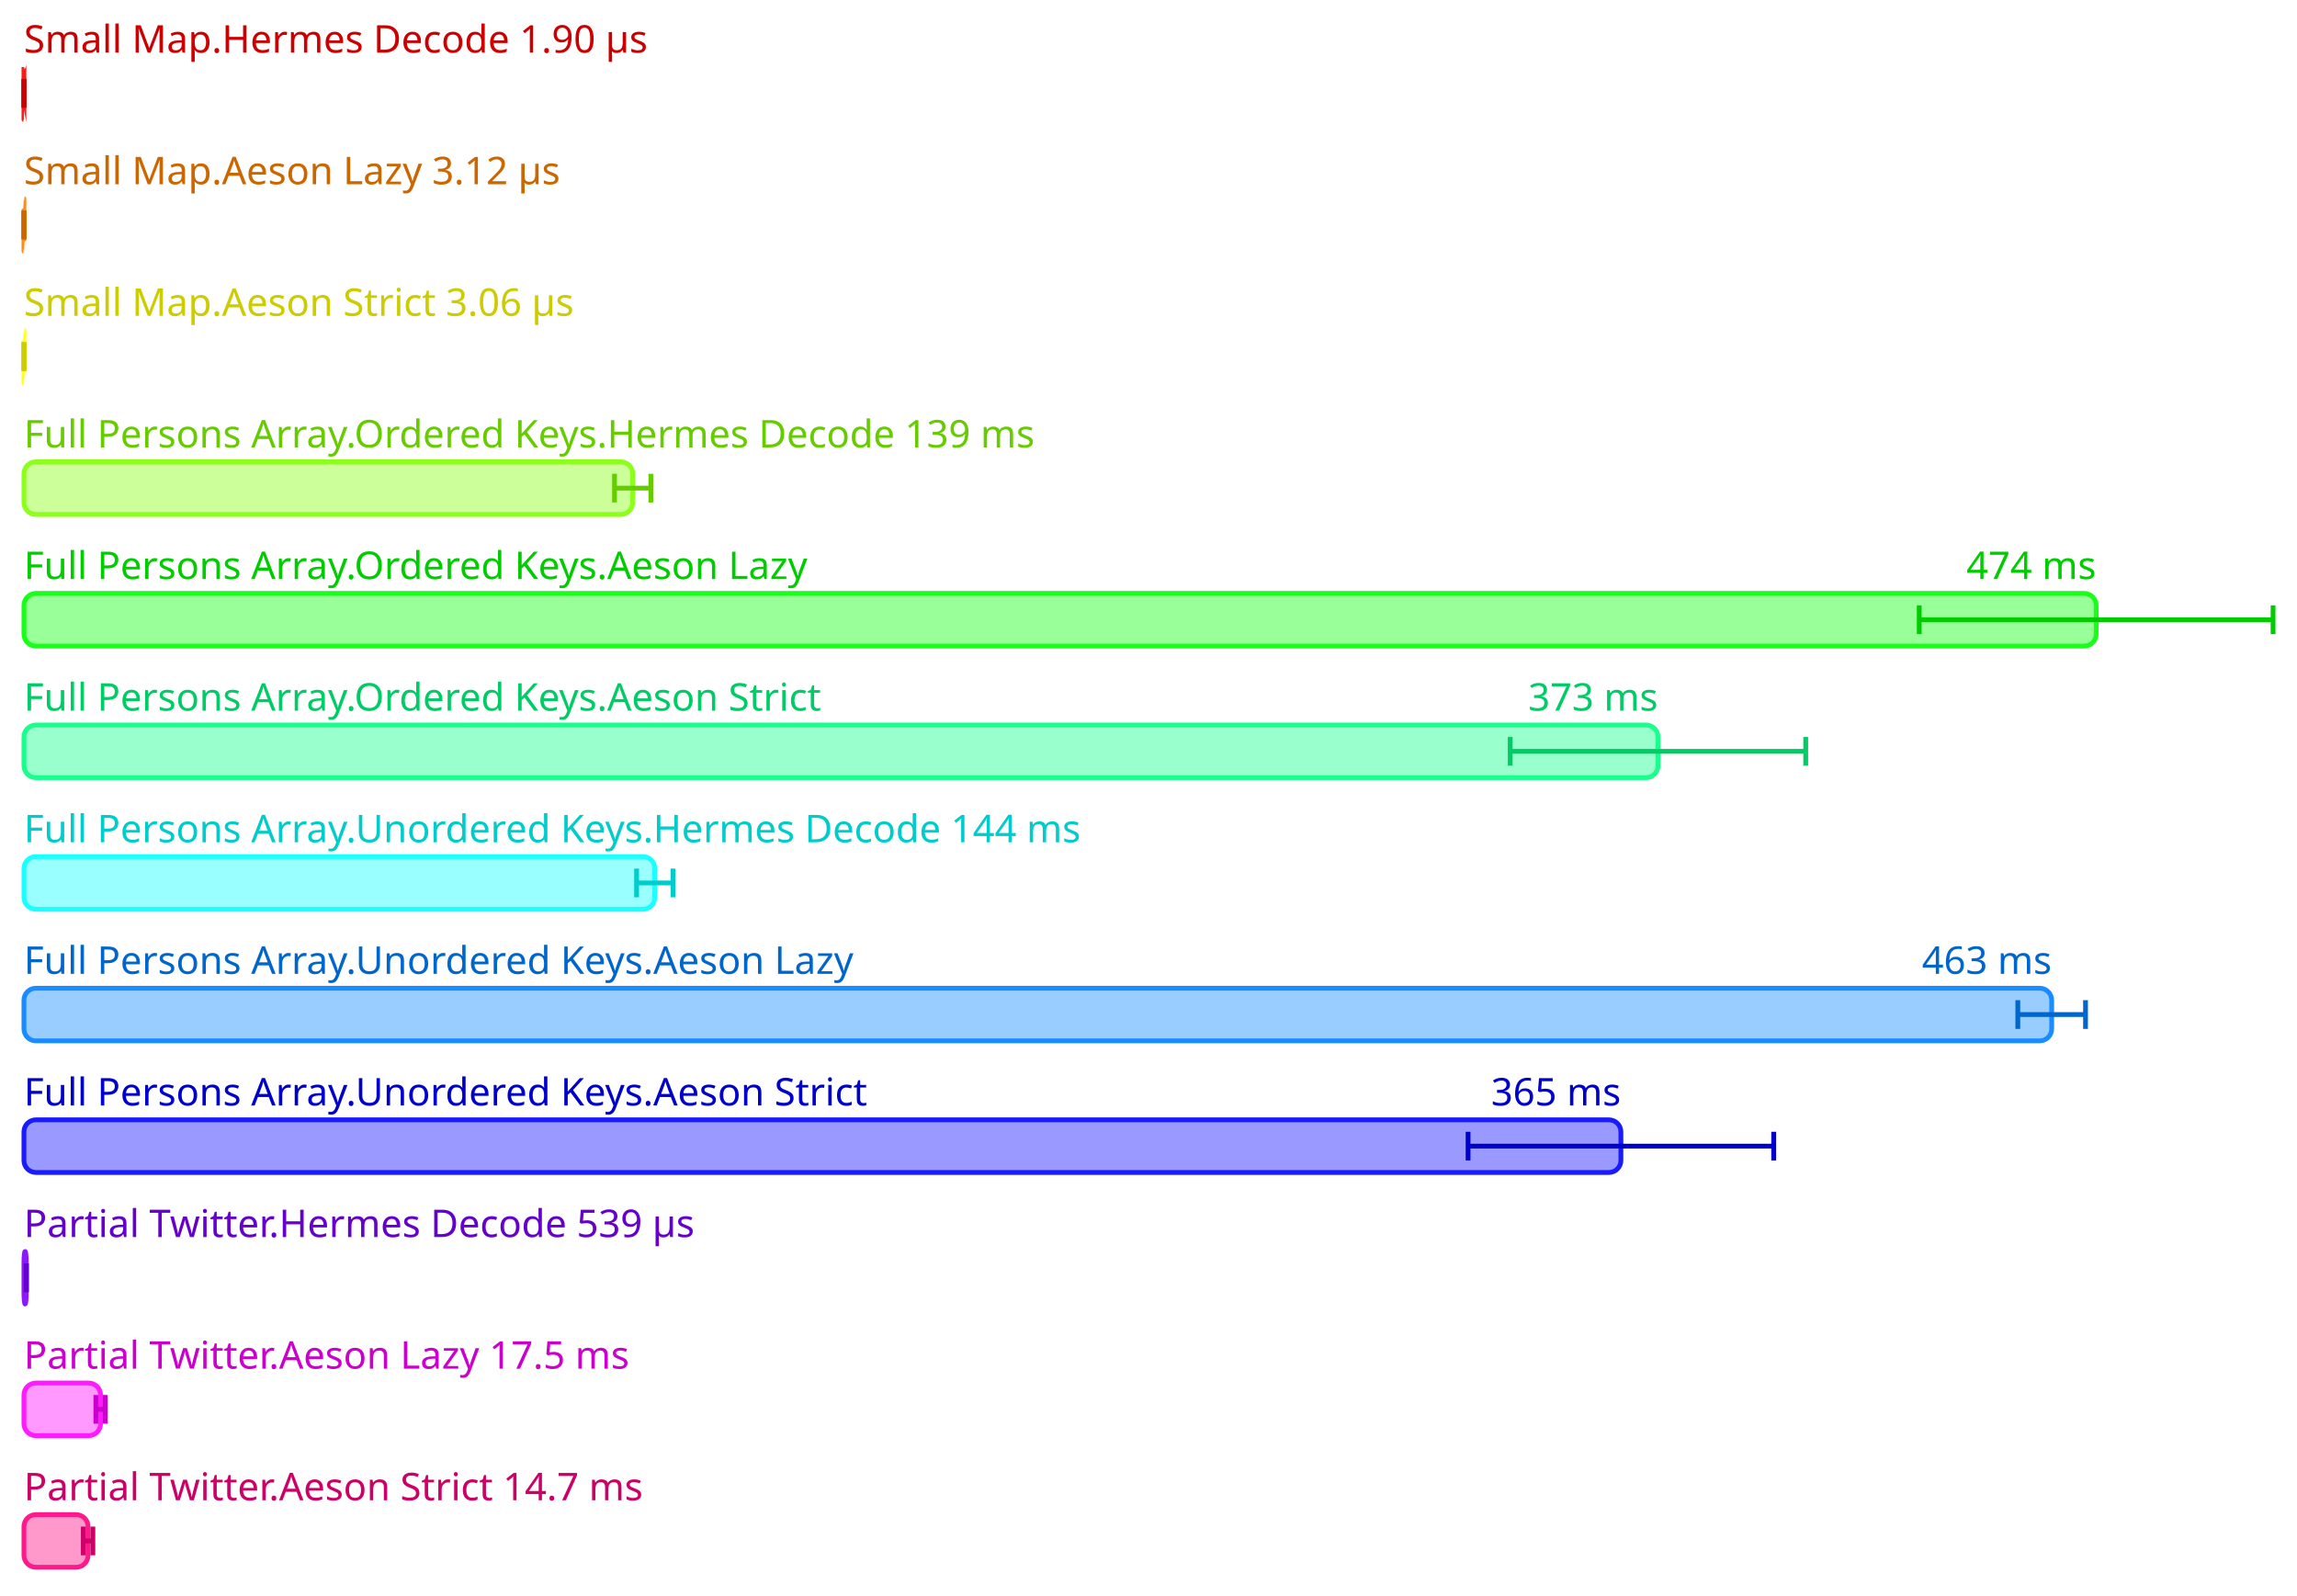
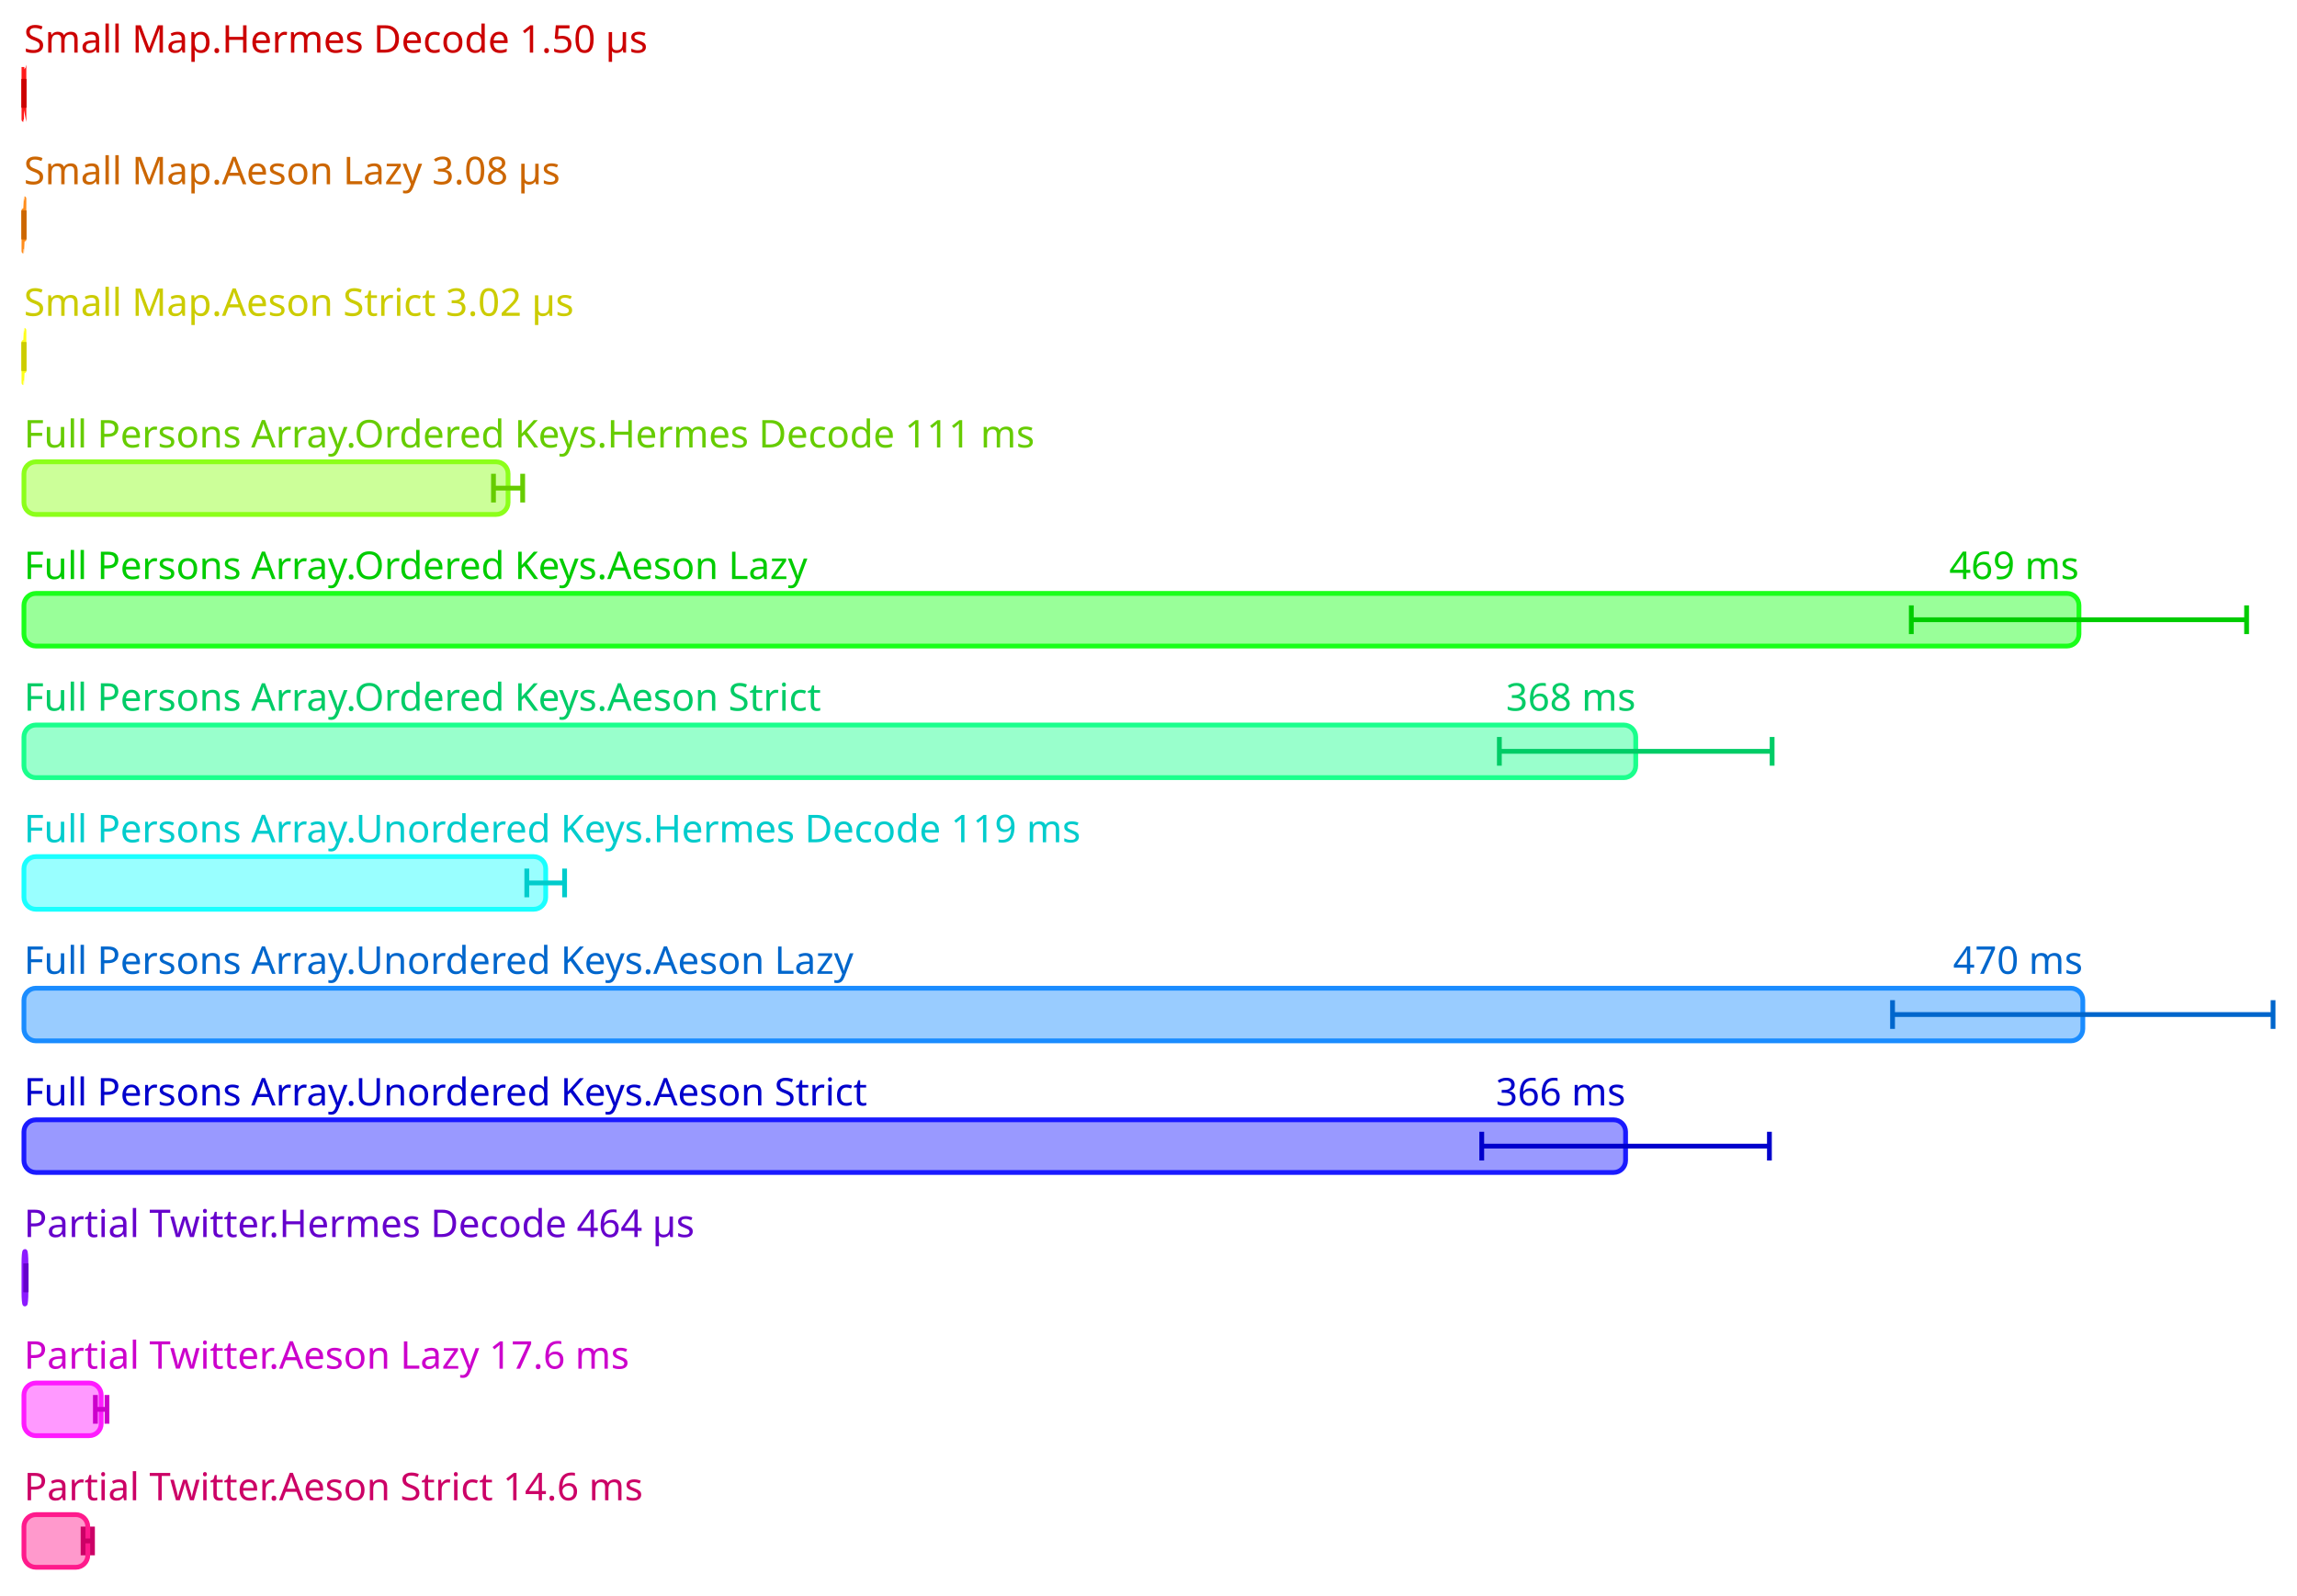
<svg xmlns="http://www.w3.org/2000/svg" height="667" width="960.0" font-size="16" font-family="sans-serif" stroke-width="2">
  <g transform="translate(10.0 0)">
-     <text fill="hsl(0, 100%, 40%)" y="22">Small Map.Hermes Decode 1.90 μs</text>
+     <text fill="hsl(0, 100%, 40%)" y="22">Small Map.Hermes Decode 1.50 μs</text>
    <g>
      <rect y="28" rx="5" height="22" width="0.003" fill="hsl(0, 100%, 80%)" stroke="hsl(0, 100%, 55%)" />
      <g stroke="hsl(0, 100%, 40%)">
-         <line x1="0.003" x2="0.004" y1="39" y2="39" />
+         <line x1="0.003" x2="0.003" y1="39" y2="39" />
        <line x1="0.003" x2="0.003" y1="33" y2="45" />
-         <line x1="0.004" x2="0.004" y1="33" y2="45" />
+         <line x1="0.003" x2="0.003" y1="33" y2="45" />
      </g>
    </g>
-     <text fill="hsl(30, 100%, 40%)" y="77">Small Map.Aeson Lazy 3.12 μs</text>
+     <text fill="hsl(30, 100%, 40%)" y="77">Small Map.Aeson Lazy 3.08 μs</text>
    <g>
      <rect y="83" rx="5" height="22" width="0.006" fill="hsl(30, 100%, 80%)" stroke="hsl(30, 100%, 55%)" />
      <g stroke="hsl(30, 100%, 40%)">
        <line x1="0.005" x2="0.006" y1="94" y2="94" />
        <line x1="0.005" x2="0.005" y1="88" y2="100" />
        <line x1="0.006" x2="0.006" y1="88" y2="100" />
      </g>
    </g>
-     <text fill="hsl(60, 100%, 40%)" y="132">Small Map.Aeson Strict 3.06 μs</text>
+     <text fill="hsl(60, 100%, 40%)" y="132">Small Map.Aeson Strict 3.02 μs</text>
    <g>
      <rect y="138" rx="5" height="22" width="0.006" fill="hsl(60, 100%, 80%)" stroke="hsl(60, 100%, 55%)" />
      <g stroke="hsl(60, 100%, 40%)">
        <line x1="0.005" x2="0.006" y1="149" y2="149" />
        <line x1="0.005" x2="0.005" y1="143" y2="155" />
        <line x1="0.006" x2="0.006" y1="143" y2="155" />
      </g>
    </g>
-     <text fill="hsl(90, 100%, 40%)" y="187">Full Persons Array.Ordered Keys.Hermes Decode 139  ms</text>
+     <text fill="hsl(90, 100%, 40%)" y="187">Full Persons Array.Ordered Keys.Hermes Decode 111  ms</text>
    <g>
-       <rect y="193" rx="5" height="22" width="254.423" fill="hsl(90, 100%, 80%)" stroke="hsl(90, 100%, 55%)" />
+       <rect y="193" rx="5" height="22" width="202.343" fill="hsl(90, 100%, 80%)" stroke="hsl(90, 100%, 55%)" />
      <g stroke="hsl(90, 100%, 40%)">
-         <line x1="246.825" x2="262.02" y1="204" y2="204" />
-         <line x1="246.825" x2="246.825" y1="198" y2="210" />
-         <line x1="262.02" x2="262.02" y1="198" y2="210" />
+         <line x1="196.243" x2="208.443" y1="204" y2="204" />
+         <line x1="196.243" x2="196.243" y1="198" y2="210" />
+         <line x1="208.443" x2="208.443" y1="198" y2="210" />
      </g>
    </g>
    <g fill="hsl(120, 100%, 40%)">
      <text y="242">Full Persons Array.Ordered Keys.Aeson Lazy</text>
-       <text y="242" x="866.057" text-anchor="end">474  ms</text>
+       <text y="242" x="858.871" text-anchor="end">469  ms</text>
    </g>
    <g>
-       <rect y="248" rx="5" height="22" width="866.057" fill="hsl(120, 100%, 80%)" stroke="hsl(120, 100%, 55%)" />
+       <rect y="248" rx="5" height="22" width="858.871" fill="hsl(120, 100%, 80%)" stroke="hsl(120, 100%, 55%)" />
      <g stroke="hsl(120, 100%, 40%)">
-         <line x1="792.114" x2="940.0" y1="259" y2="259" />
-         <line x1="792.114" x2="792.114" y1="253" y2="265" />
-         <line x1="940.0" x2="940.0" y1="253" y2="265" />
+         <line x1="788.804" x2="928.939" y1="259" y2="259" />
+         <line x1="788.804" x2="788.804" y1="253" y2="265" />
+         <line x1="928.939" x2="928.939" y1="253" y2="265" />
      </g>
    </g>
    <g fill="hsl(150, 100%, 40%)">
      <text y="297">Full Persons Array.Ordered Keys.Aeson Strict</text>
-       <text y="297" x="682.92" text-anchor="end">373  ms</text>
+       <text y="297" x="673.635" text-anchor="end">368  ms</text>
    </g>
    <g>
-       <rect y="303" rx="5" height="22" width="682.92" fill="hsl(150, 100%, 80%)" stroke="hsl(150, 100%, 55%)" />
+       <rect y="303" rx="5" height="22" width="673.635" fill="hsl(150, 100%, 80%)" stroke="hsl(150, 100%, 55%)" />
      <g stroke="hsl(150, 100%, 40%)">
-         <line x1="621.165" x2="744.675" y1="314" y2="314" />
-         <line x1="621.165" x2="621.165" y1="308" y2="320" />
-         <line x1="744.675" x2="744.675" y1="308" y2="320" />
+         <line x1="616.637" x2="730.634" y1="314" y2="314" />
+         <line x1="616.637" x2="616.637" y1="308" y2="320" />
+         <line x1="730.634" x2="730.634" y1="308" y2="320" />
      </g>
    </g>
-     <text fill="hsl(180, 100%, 40%)" y="352">Full Persons Array.Unordered Keys.Hermes Decode 144  ms</text>
+     <text fill="hsl(180, 100%, 40%)" y="352">Full Persons Array.Unordered Keys.Hermes Decode 119  ms</text>
    <g>
-       <rect y="358" rx="5" height="22" width="263.657" fill="hsl(180, 100%, 80%)" stroke="hsl(180, 100%, 55%)" />
+       <rect y="358" rx="5" height="22" width="218.065" fill="hsl(180, 100%, 80%)" stroke="hsl(180, 100%, 55%)" />
      <g stroke="hsl(180, 100%, 40%)">
-         <line x1="256.048" x2="271.267" y1="369" y2="369" />
-         <line x1="256.048" x2="256.048" y1="363" y2="375" />
-         <line x1="271.267" x2="271.267" y1="363" y2="375" />
+         <line x1="210.168" x2="225.963" y1="369" y2="369" />
+         <line x1="210.168" x2="210.168" y1="363" y2="375" />
+         <line x1="225.963" x2="225.963" y1="363" y2="375" />
      </g>
    </g>
    <g fill="hsl(210, 100%, 40%)">
      <text y="407">Full Persons Array.Unordered Keys.Aeson Lazy</text>
-       <text y="407" x="847.471" text-anchor="end">463  ms</text>
+       <text y="407" x="860.482" text-anchor="end">470  ms</text>
    </g>
    <g>
-       <rect y="413" rx="5" height="22" width="847.471" fill="hsl(210, 100%, 80%)" stroke="hsl(210, 100%, 55%)" />
+       <rect y="413" rx="5" height="22" width="860.482" fill="hsl(210, 100%, 80%)" stroke="hsl(210, 100%, 55%)" />
      <g stroke="hsl(210, 100%, 40%)">
-         <line x1="833.32" x2="861.622" y1="424" y2="424" />
-         <line x1="833.32" x2="833.32" y1="418" y2="430" />
-         <line x1="861.622" x2="861.622" y1="418" y2="430" />
+         <line x1="780.965" x2="940.0" y1="424" y2="424" />
+         <line x1="780.965" x2="780.965" y1="418" y2="430" />
+         <line x1="940.0" x2="940.0" y1="418" y2="430" />
      </g>
    </g>
    <g fill="hsl(240, 100%, 40%)">
      <text y="462">Full Persons Array.Unordered Keys.Aeson Strict</text>
-       <text y="462" x="667.43" text-anchor="end">365  ms</text>
+       <text y="462" x="669.389" text-anchor="end">366  ms</text>
    </g>
    <g>
-       <rect y="468" rx="5" height="22" width="667.43" fill="hsl(240, 100%, 80%)" stroke="hsl(240, 100%, 55%)" />
+       <rect y="468" rx="5" height="22" width="669.389" fill="hsl(240, 100%, 80%)" stroke="hsl(240, 100%, 55%)" />
      <g stroke="hsl(240, 100%, 40%)">
-         <line x1="603.565" x2="731.295" y1="479" y2="479" />
-         <line x1="603.565" x2="603.565" y1="473" y2="485" />
-         <line x1="731.295" x2="731.295" y1="473" y2="485" />
+         <line x1="609.278" x2="729.501" y1="479" y2="479" />
+         <line x1="609.278" x2="609.278" y1="473" y2="485" />
+         <line x1="729.501" x2="729.501" y1="473" y2="485" />
      </g>
    </g>
-     <text fill="hsl(270, 100%, 40%)" y="517">Partial Twitter.Hermes Decode 539  μs</text>
+     <text fill="hsl(270, 100%, 40%)" y="517">Partial Twitter.Hermes Decode 464  μs</text>
    <g>
-       <rect y="523" rx="5" height="22" width="0.987" fill="hsl(270, 100%, 80%)" stroke="hsl(270, 100%, 55%)" />
+       <rect y="523" rx="5" height="22" width="0.849" fill="hsl(270, 100%, 80%)" stroke="hsl(270, 100%, 55%)" />
      <g stroke="hsl(270, 100%, 40%)">
-         <line x1="0.905" x2="1.068" y1="534" y2="534" />
-         <line x1="0.905" x2="0.905" y1="528" y2="540" />
-         <line x1="1.068" x2="1.068" y1="528" y2="540" />
+         <line x1="0.767" x2="0.931" y1="534" y2="534" />
+         <line x1="0.767" x2="0.767" y1="528" y2="540" />
+         <line x1="0.931" x2="0.931" y1="528" y2="540" />
      </g>
    </g>
-     <text fill="hsl(300, 100%, 40%)" y="572">Partial Twitter.Aeson Lazy 17.5 ms</text>
+     <text fill="hsl(300, 100%, 40%)" y="572">Partial Twitter.Aeson Lazy 17.6 ms</text>
    <g>
-       <rect y="578" rx="5" height="22" width="32.026" fill="hsl(300, 100%, 80%)" stroke="hsl(300, 100%, 55%)" />
+       <rect y="578" rx="5" height="22" width="32.29" fill="hsl(300, 100%, 80%)" stroke="hsl(300, 100%, 55%)" />
      <g stroke="hsl(300, 100%, 40%)">
-         <line x1="30.06" x2="33.992" y1="589" y2="589" />
-         <line x1="30.06" x2="30.06" y1="583" y2="595" />
-         <line x1="33.992" x2="33.992" y1="583" y2="595" />
+         <line x1="29.87" x2="34.71" y1="589" y2="589" />
+         <line x1="29.87" x2="29.87" y1="583" y2="595" />
+         <line x1="34.71" x2="34.71" y1="583" y2="595" />
      </g>
    </g>
-     <text fill="hsl(330, 100%, 40%)" y="627">Partial Twitter.Aeson Strict 14.7 ms</text>
+     <text fill="hsl(330, 100%, 40%)" y="627">Partial Twitter.Aeson Strict 14.6 ms</text>
    <g>
-       <rect y="633" rx="5" height="22" width="26.809" fill="hsl(330, 100%, 80%)" stroke="hsl(330, 100%, 55%)" />
+       <rect y="633" rx="5" height="22" width="26.685" fill="hsl(330, 100%, 80%)" stroke="hsl(330, 100%, 55%)" />
      <g stroke="hsl(330, 100%, 40%)">
-         <line x1="24.812" x2="28.806" y1="644" y2="644" />
-         <line x1="24.812" x2="24.812" y1="638" y2="650" />
-         <line x1="28.806" x2="28.806" y1="638" y2="650" />
+         <line x1="24.721" x2="28.65" y1="644" y2="644" />
+         <line x1="24.721" x2="24.721" y1="638" y2="650" />
+         <line x1="28.65" x2="28.65" y1="638" y2="650" />
      </g>
    </g>
  </g>
</svg>
